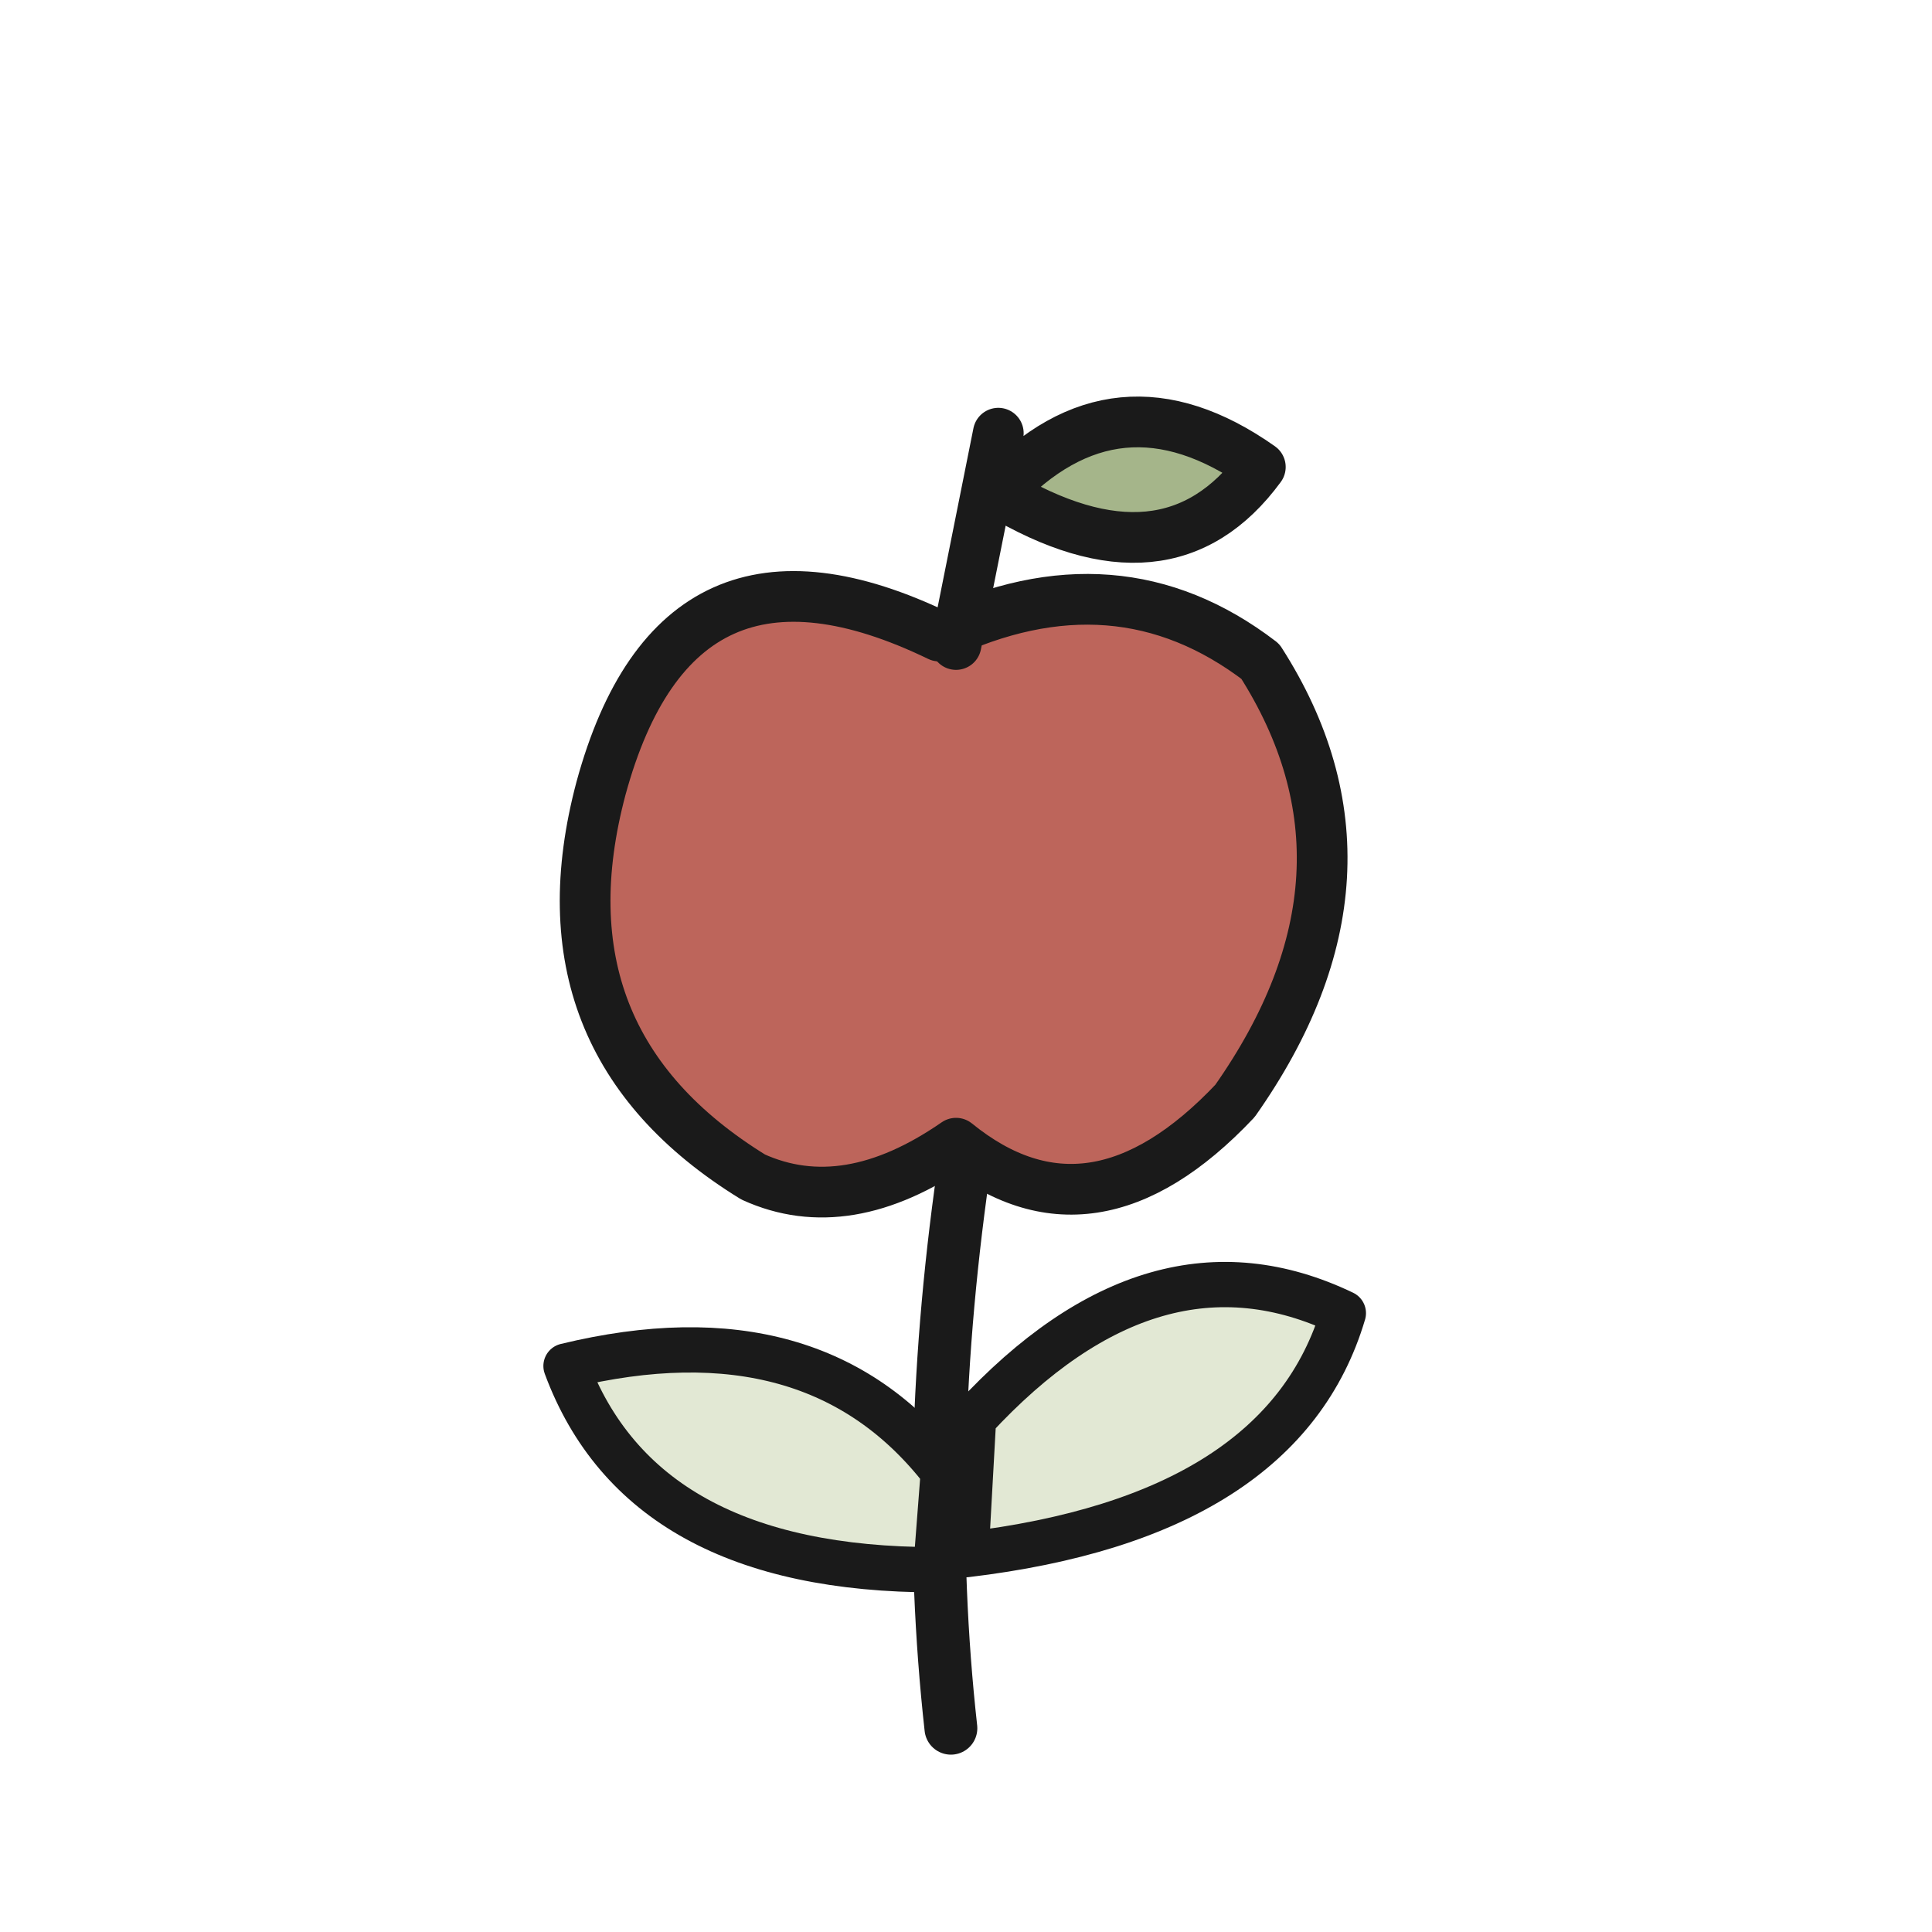
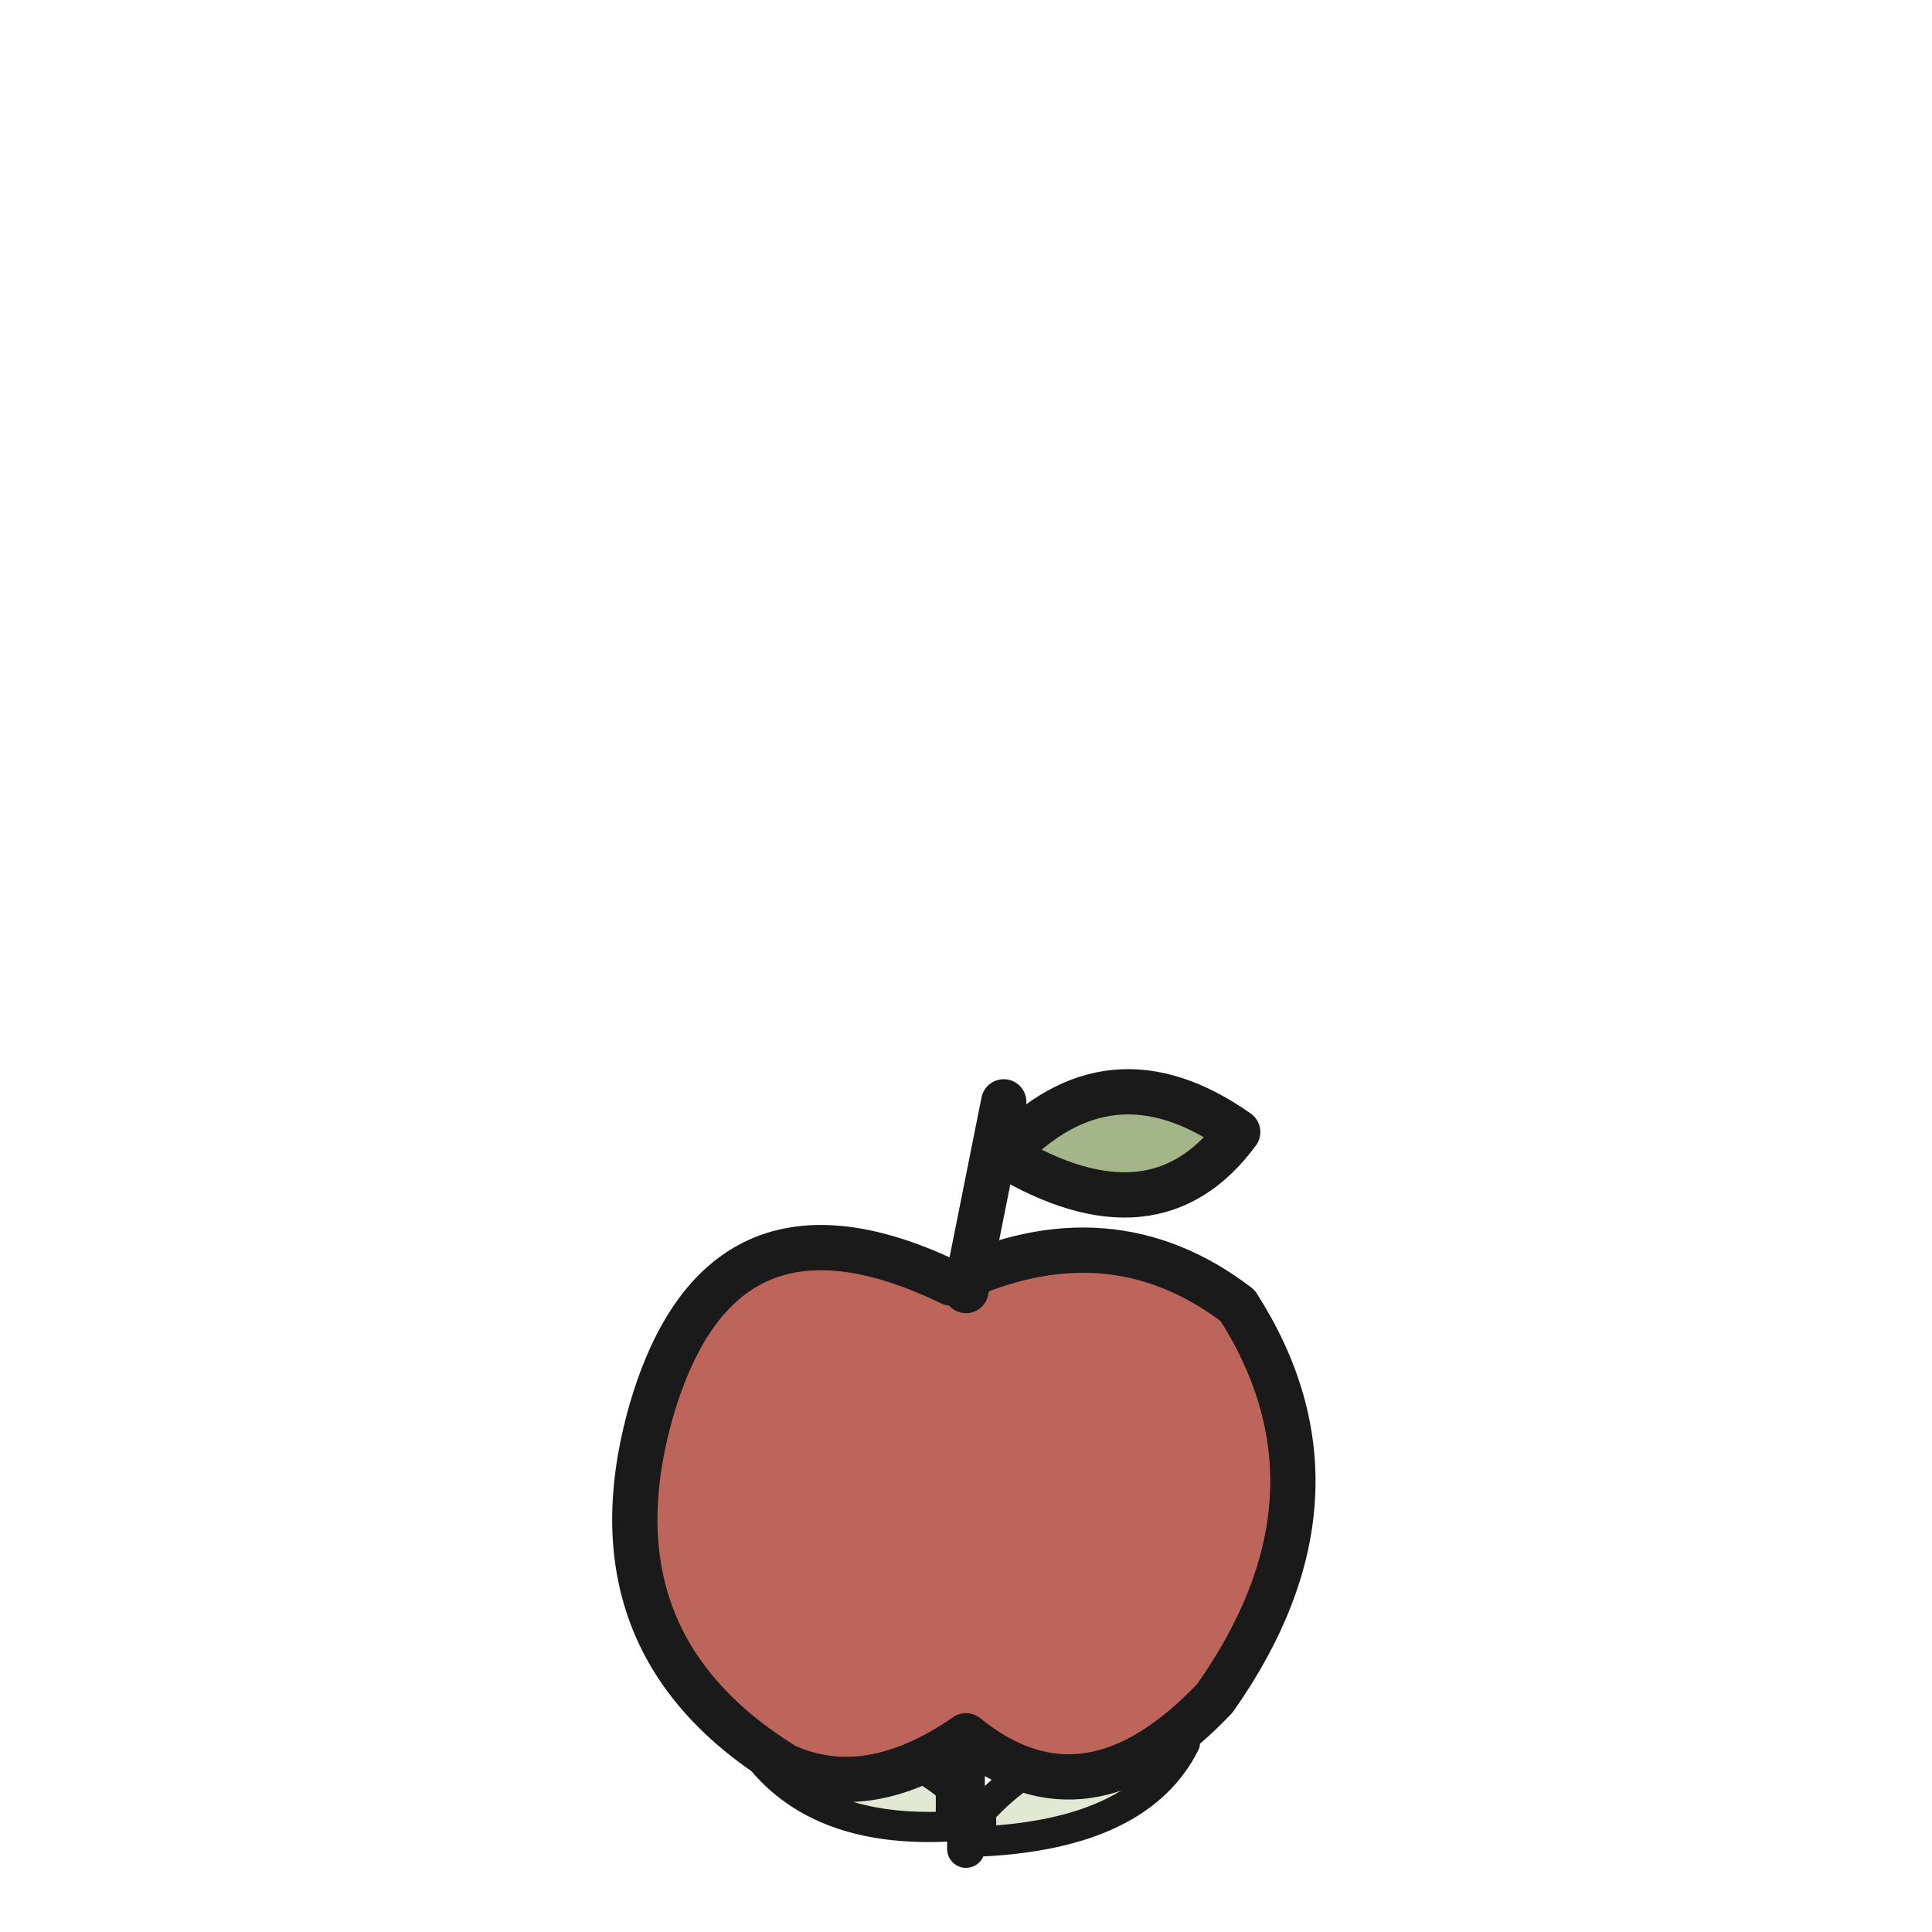
<svg xmlns="http://www.w3.org/2000/svg" width="256" height="256" viewBox="0 0 256 256">
-   <path d="M126 229 Q122 193 128 153" fill="none" stroke="#1a1a1a" stroke-width="7" stroke-linecap="round" stroke-linejoin="round" />
-   <path d="M124 208 Q85 208 75 181 Q108 173 125 195 Z" fill="#e2e8d4" stroke="#1a1a1a" stroke-width="6" stroke-linecap="round" stroke-linejoin="round" />
-   <path d="M129 188 Q153 162 178 174 Q170 201 128 206 Z" fill="#e2e8d4" stroke="#1a1a1a" stroke-width="6" stroke-linecap="round" stroke-linejoin="round" />
-   <g transform="translate(55 35) scale(1.12)">
+   <path d="M128 245 L128 228" fill="none" stroke="#1a1a1a" stroke-width="5" stroke-linecap="round" stroke-linejoin="round" />
+   <path d="M126 242 Q108 243 100 232 Q117 229 126 237 Z" fill="#e2e8d4" stroke="#1a1a1a" stroke-width="4" stroke-linecap="round" stroke-linejoin="round" />
+   <path d="M130 240 Q141 228 157 231 Q151 243 130 244 Z" fill="#e2e8d4" stroke="#1a1a1a" stroke-width="4" stroke-linecap="round" stroke-linejoin="round" />
+   <g transform="translate(64 126)">
    <path d="M62 44 Q31 29 22 62 Q14 92 40 108 Q51 113 64 104 Q80 117 97 99 Q116 72 100 47 Q83 34 62 44 Z" fill="#bd655b" stroke="#1a1a1a" stroke-width="6" stroke-linecap="round" stroke-linejoin="round" />
    <path d="M64 45 L69 20 M69 27 Q83 12 100 24 Q89 39 69 27 Z" fill="#a5b58a" stroke="#1a1a1a" stroke-width="6" stroke-linecap="round" stroke-linejoin="round" />
  </g>
</svg>
